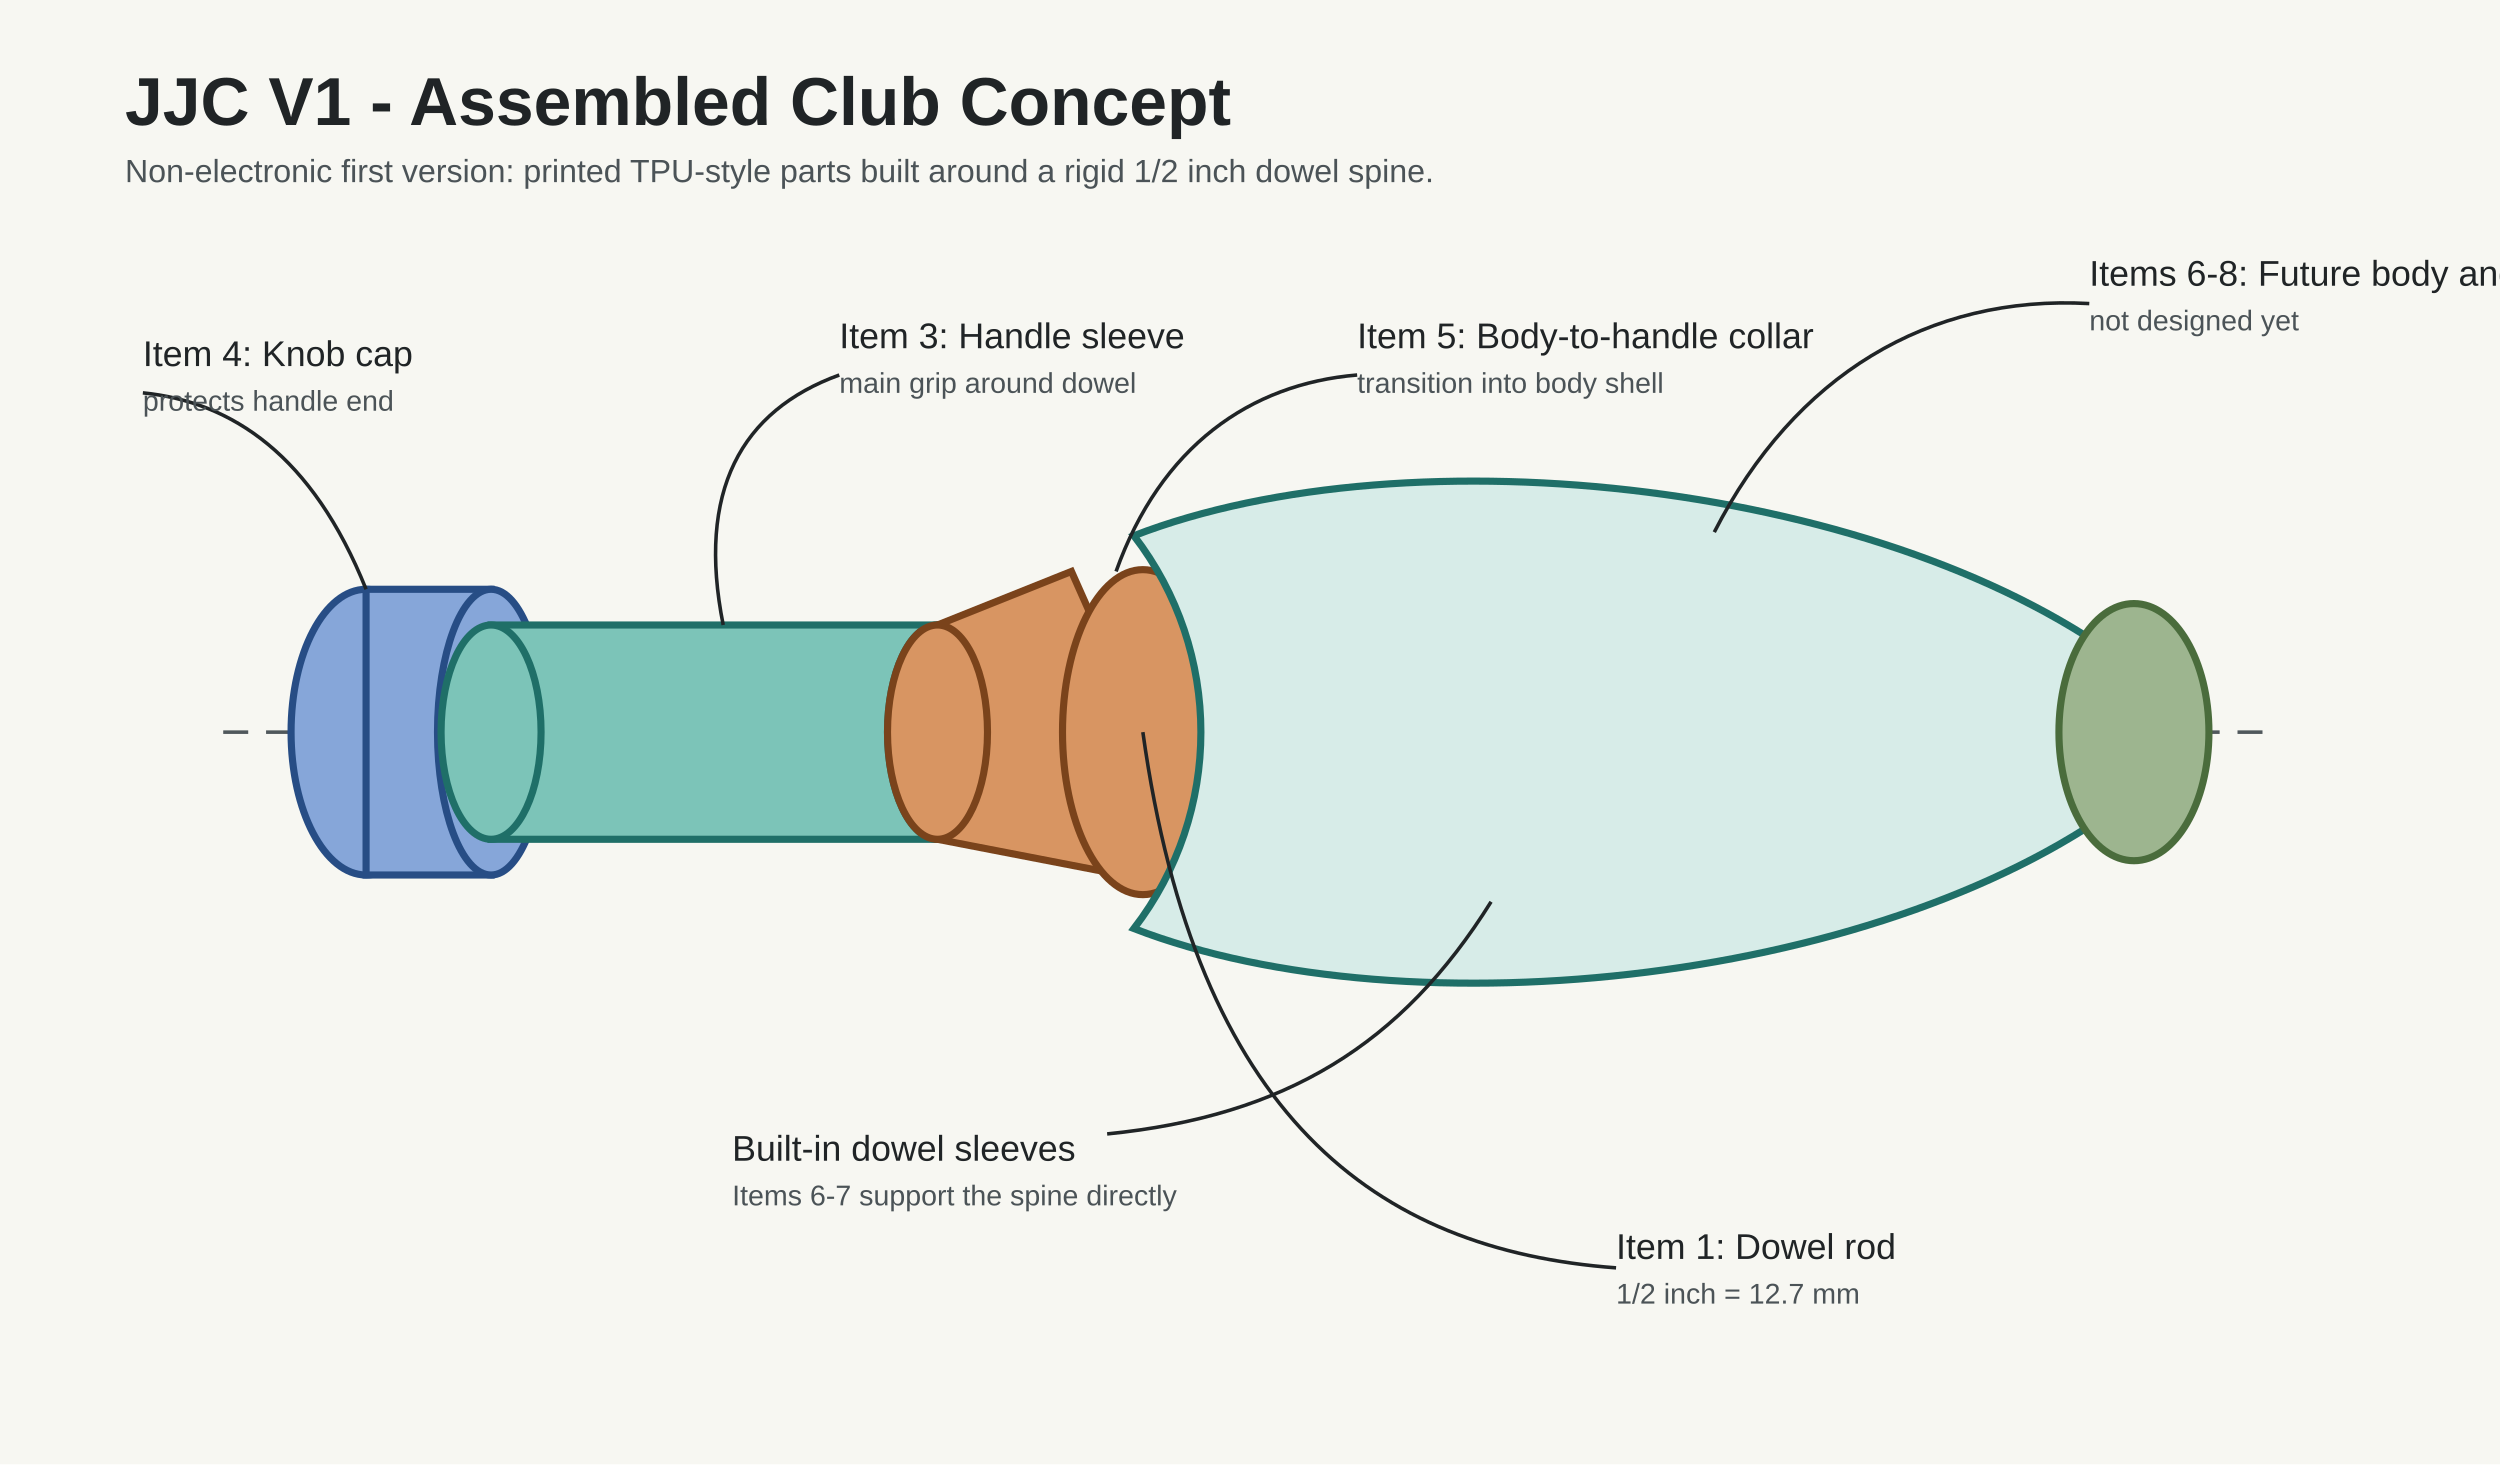
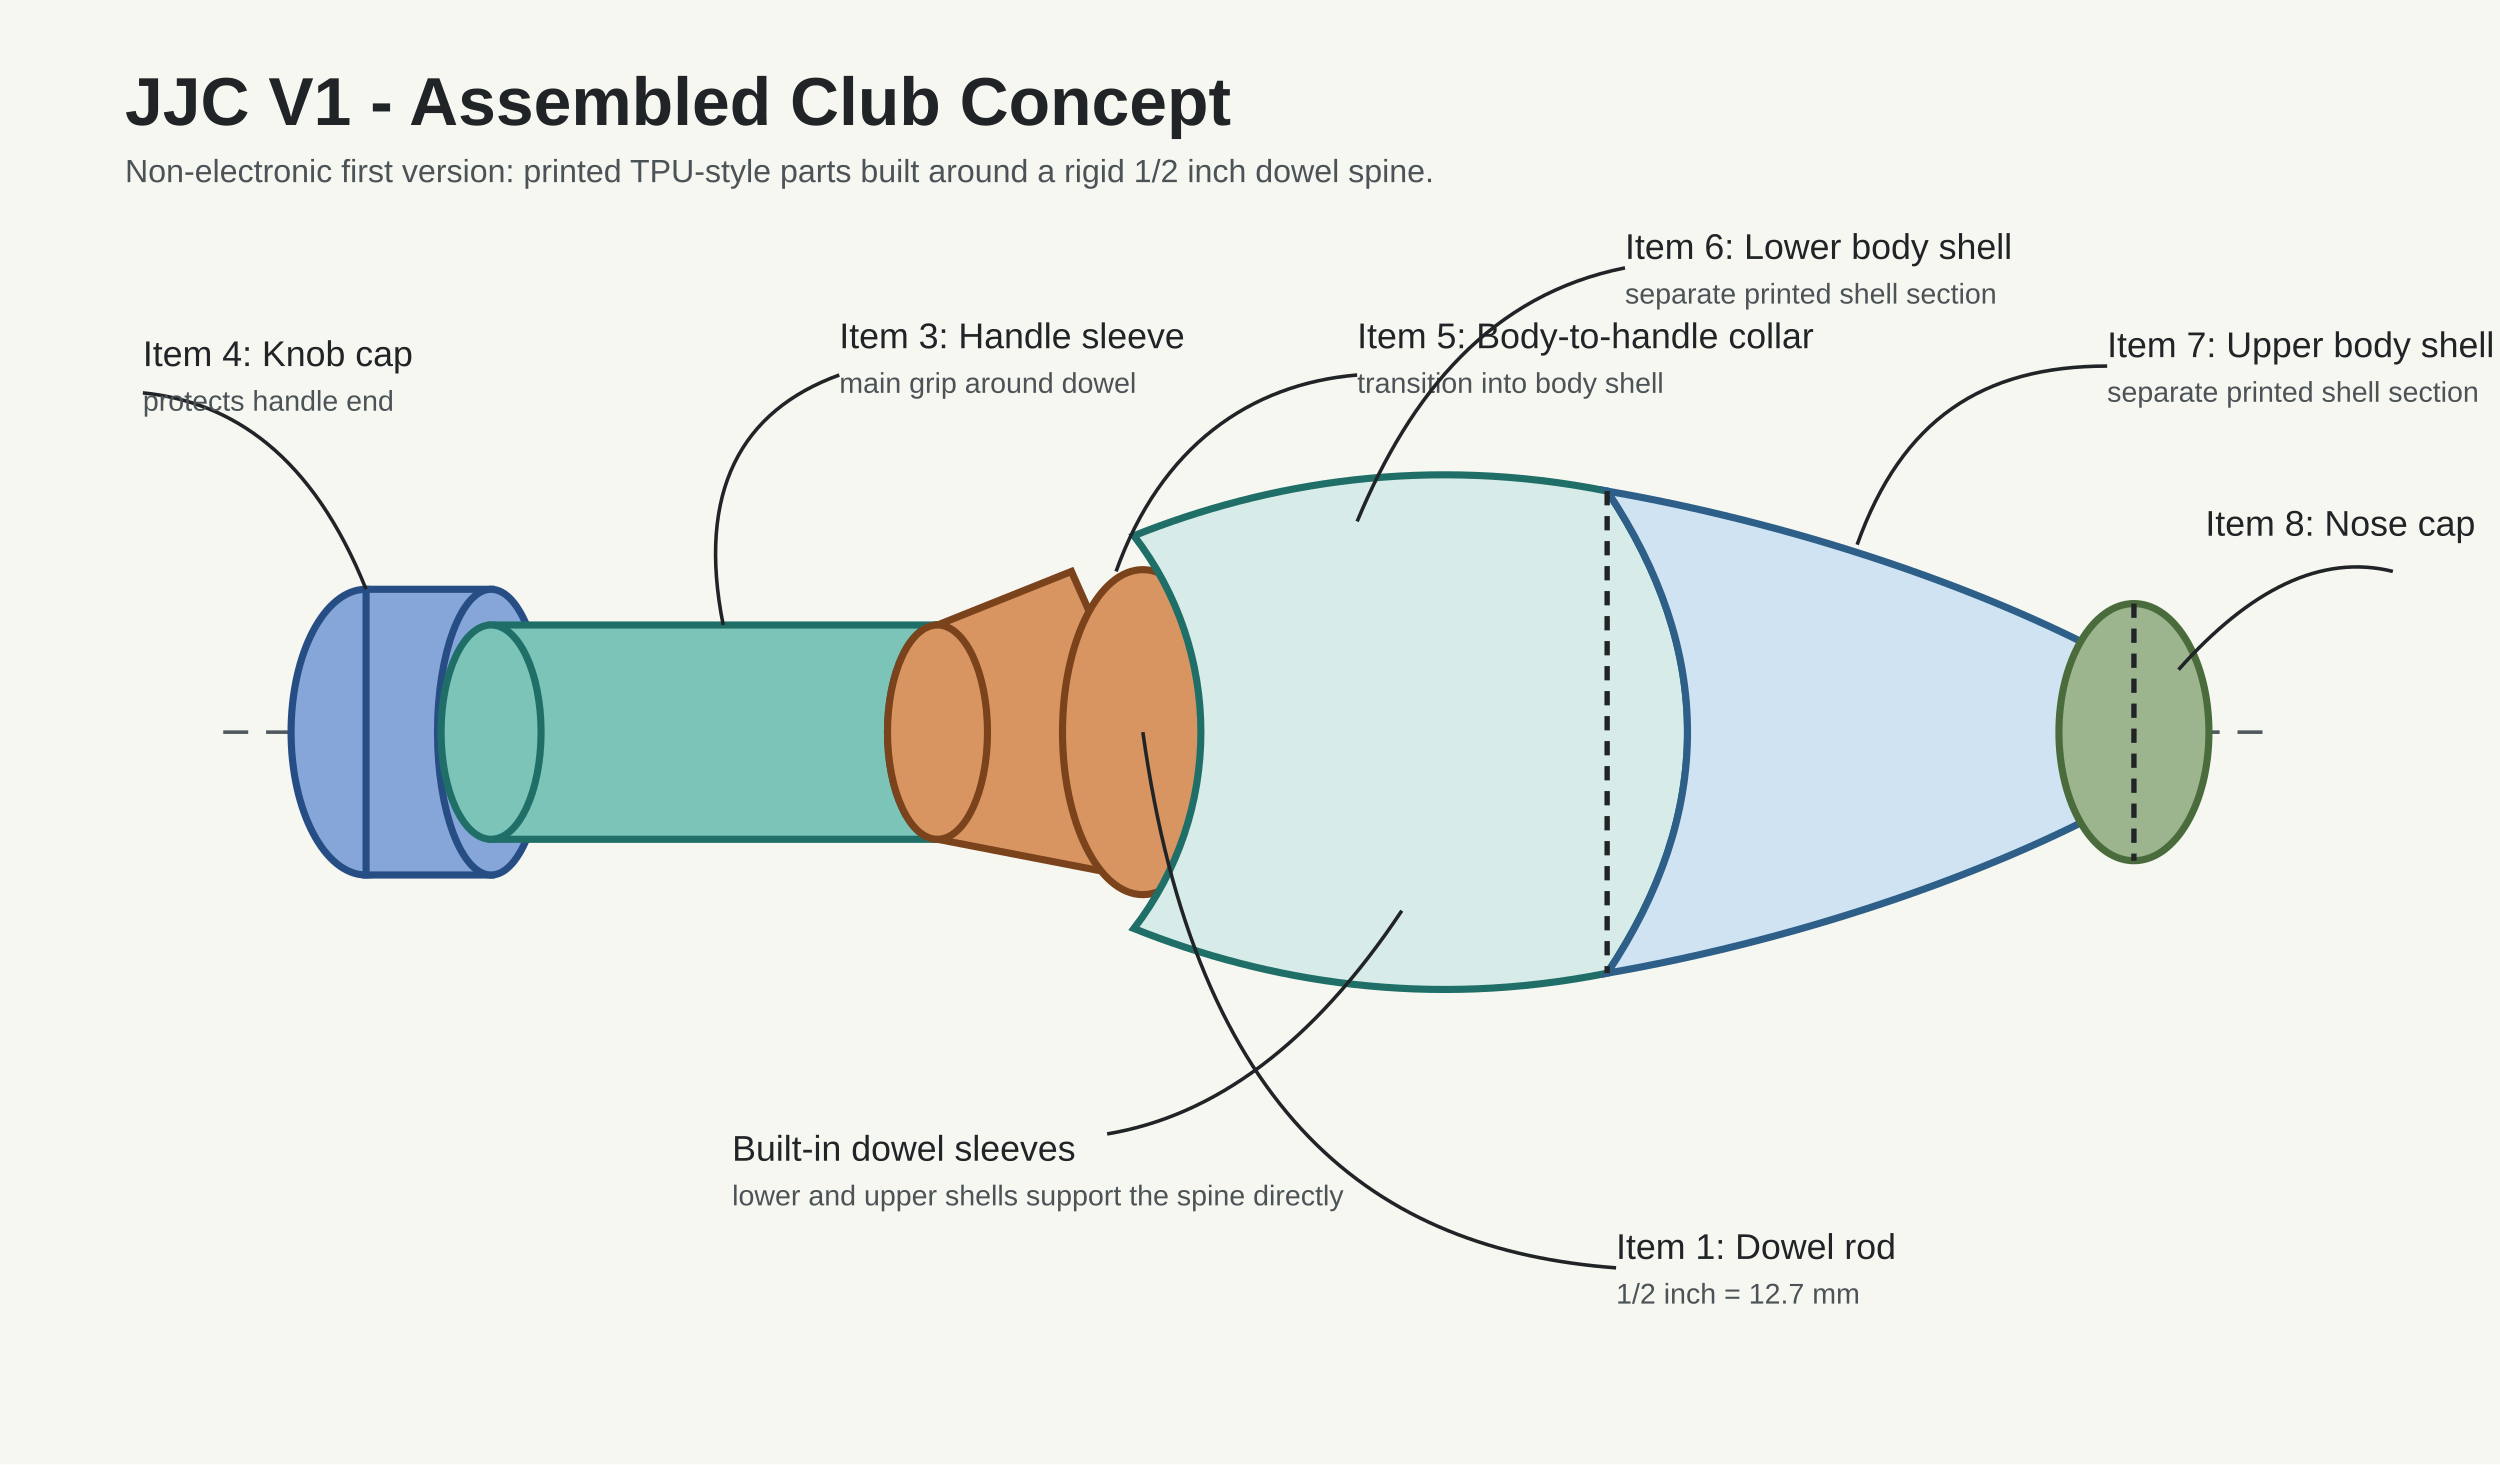
<svg xmlns="http://www.w3.org/2000/svg" width="1400" height="820" viewBox="0 0 1400 820">
  <defs>
    <style>
      .bg { fill: #f7f7f2; }
      .title { font: 700 38px Arial, sans-serif; fill: #202426; }
      .subtitle { font: 18px Arial, sans-serif; fill: #4b5357; }
      .label { font: 20px Arial, sans-serif; fill: #202426; }
      .small { font: 16px Arial, sans-serif; fill: #4b5357; }
      .dowel { fill: #b98554; stroke: #68401f; stroke-width: 4; }
      .knob { fill: #86a6d9; stroke: #274d85; stroke-width: 4; }
      .handle { fill: #7cc4b8; stroke: #1f6f68; stroke-width: 4; }
      .collar { fill: #d89562; stroke: #7a431b; stroke-width: 4; }
      .body { fill: #d7ece8; stroke: #1f6f68; stroke-width: 4; }
+       .upper-body { fill: #cfe3f2; stroke: #2e5f89; stroke-width: 4; }
      .nose { fill: #9db58f; stroke: #4a6c3c; stroke-width: 4; }
      .axis { stroke: #50585c; stroke-width: 2; stroke-dasharray: 14 10; }
      .callout { stroke: #202426; stroke-width: 2; fill: none; }
+       .joint { stroke: #202426; stroke-width: 3; stroke-dasharray: 8 6; }
    </style>
  </defs>
  <rect class="bg" width="1400" height="820" />
  <text class="title" x="70" y="70">JJC V1 - Assembled Club Concept</text>
  <text class="subtitle" x="70" y="102">Non-electronic first version: printed TPU-style parts built around a rigid 1/2 inch dowel spine.</text>
  <line class="axis" x1="125" y1="410" x2="1275" y2="410" />
  <rect class="dowel" x="190" y="391" width="980" height="38" rx="16" />
  <ellipse class="dowel" cx="190" cy="410" rx="12" ry="19" />
  <ellipse class="dowel" cx="1170" cy="410" rx="12" ry="19" />
  <ellipse class="knob" cx="205" cy="410" rx="42" ry="80" />
  <rect class="knob" x="205" y="330" width="70" height="160" />
  <ellipse class="knob" cx="275" cy="410" rx="30" ry="80" />
  <rect class="handle" x="275" y="350" width="250" height="120" />
  <ellipse class="handle" cx="275" cy="410" rx="28" ry="60" />
  <ellipse class="handle" cx="525" cy="410" rx="28" ry="60" />
  <path class="collar" d="M 525 350 L 600 320 L 680 500 L 525 470 Z" />
  <ellipse class="collar" cx="525" cy="410" rx="28" ry="60" />
  <ellipse class="collar" cx="640" cy="410" rx="45" ry="91" />
-   <path class="body" d="M 635 300                          C 790 240, 1060 270, 1195 375                          C 1230 402, 1230 418, 1195 445                          C 1060 550, 790 580, 635 520                          C 685 455, 685 365, 635 300 Z" />
+   <path class="body" d="M 635 300                          C 710 270, 800 255, 900 275                          C 930 320, 945 365, 945 410                          C 945 455, 930 500, 900 545                          C 800 565, 710 550, 635 520                          C 685 455, 685 365, 635 300 Z" />
+   <path class="upper-body" d="M 900 275                               C 1015 295, 1125 335, 1195 375                               C 1230 402, 1230 418, 1195 445                               C 1125 485, 1015 525, 900 545                               C 930 500, 945 455, 945 410                               C 945 365, 930 320, 900 275 Z" />
  <ellipse class="nose" cx="1195" cy="410" rx="42" ry="72" />
+   <line class="joint" x1="900" y1="275" x2="900" y2="545" />
+   <line class="joint" x1="1195" y1="338" x2="1195" y2="482" />
  <path class="callout" d="M 205 330 C 175 255, 130 225, 80 220" />
  <text class="label" x="80" y="205">Item 4: Knob cap</text>
  <text class="small" x="80" y="230">protects handle end</text>
  <path class="callout" d="M 405 350 C 390 275, 415 230, 470 210" />
  <text class="label" x="470" y="195">Item 3: Handle sleeve</text>
  <text class="small" x="470" y="220">main grip around dowel</text>
  <path class="callout" d="M 625 320 C 650 250, 700 215, 760 210" />
  <text class="label" x="760" y="195">Item 5: Body-to-handle collar</text>
  <text class="small" x="760" y="220">transition into body shell</text>
-   <path class="callout" d="M 835 505 C 785 585, 720 625, 620 635" />
+   <path class="callout" d="M 785 510 C 735 585, 680 625, 620 635" />
  <text class="label" x="410" y="650">Built-in dowel sleeves</text>
-   <text class="small" x="410" y="675">Items 6-7 support the spine directly</text>
-   <path class="callout" d="M 960 298 C 1005 210, 1080 165, 1170 170" />
-   <text class="label" x="1170" y="160">Items 6-8: Future body and nose parts</text>
-   <text class="small" x="1170" y="185">not designed yet</text>
+   <text class="small" x="410" y="675">lower and upper shells support the spine directly</text>
+   <path class="callout" d="M 760 292 C 790 220, 835 165, 910 150" />
+   <text class="label" x="910" y="145">Item 6: Lower body shell</text>
+   <text class="small" x="910" y="170">separate printed shell section</text>
+   <path class="callout" d="M 1040 305 C 1065 235, 1110 205, 1180 205" />
+   <text class="label" x="1180" y="200">Item 7: Upper body shell</text>
+   <text class="small" x="1180" y="225">separate printed shell section</text>
+   <path class="callout" d="M 1220 375 C 1260 330, 1300 310, 1340 320" />
+   <text class="label" x="1235" y="300">Item 8: Nose cap</text>
  <path class="callout" d="M 640 410 C 670 625, 770 700, 905 710" />
  <text class="label" x="905" y="705">Item 1: Dowel rod</text>
  <text class="small" x="905" y="730">1/2 inch = 12.7 mm</text>
</svg>
